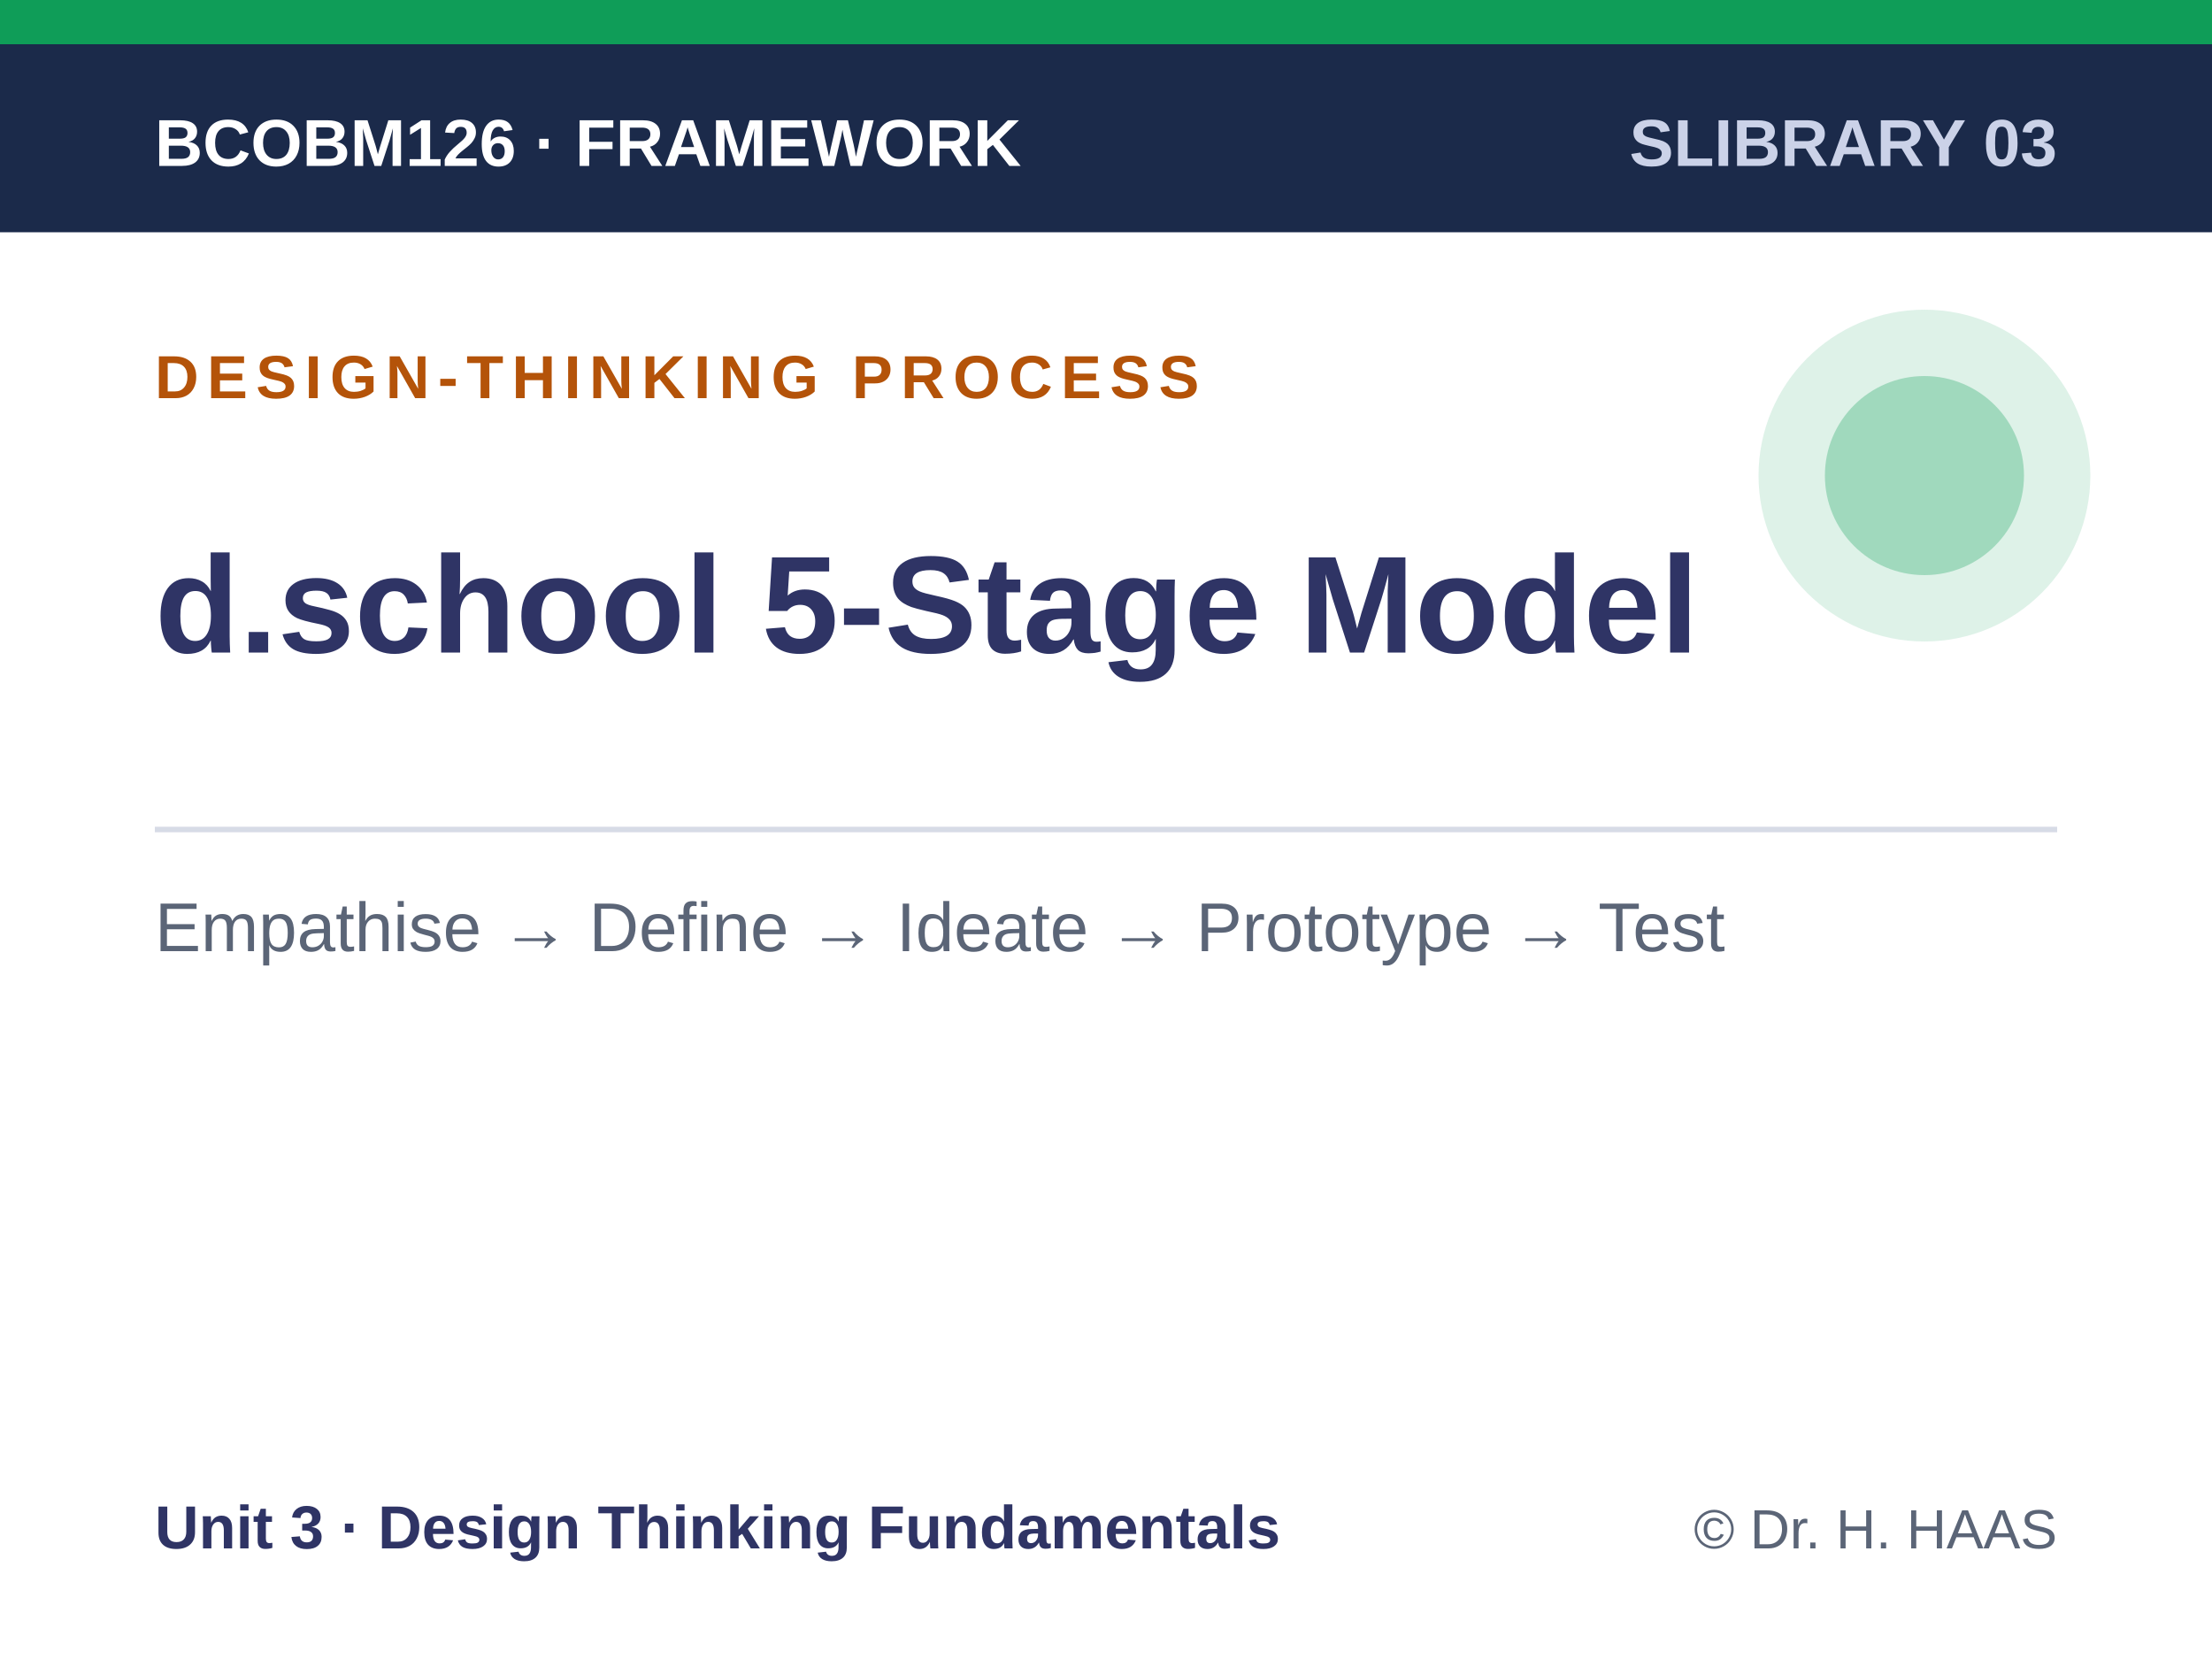
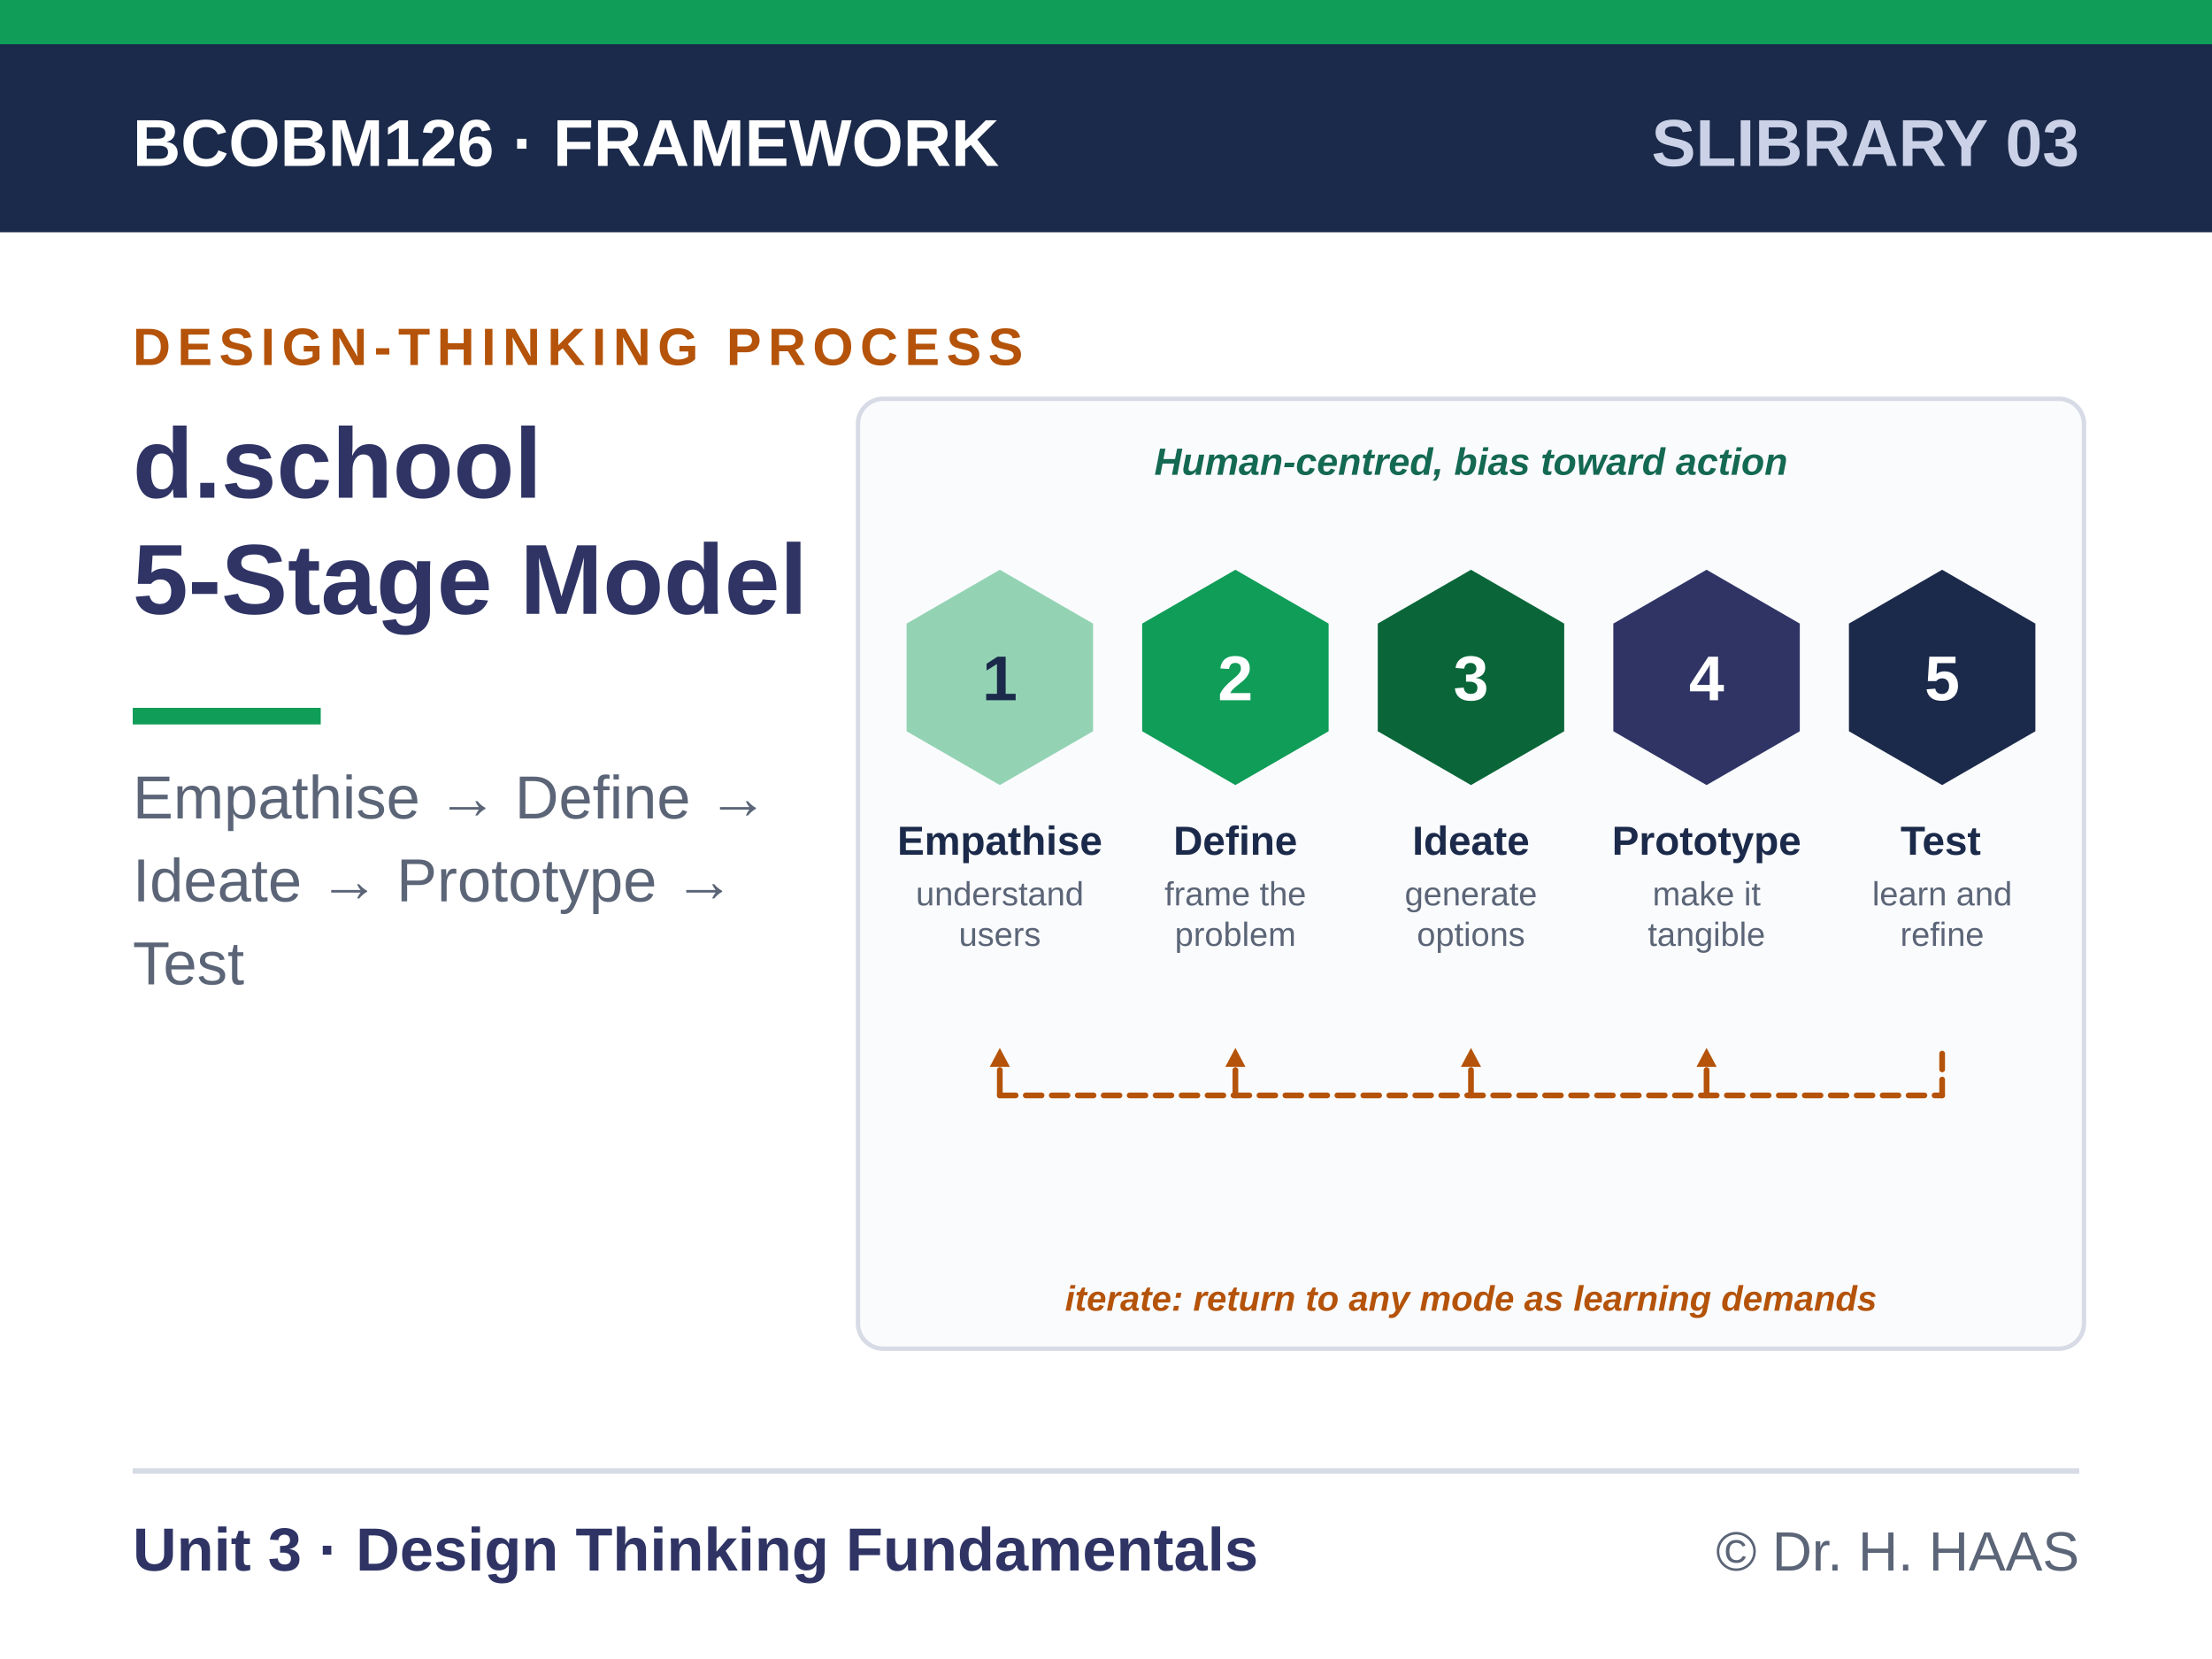
<svg xmlns="http://www.w3.org/2000/svg" viewBox="0 0 400 300" width="400" height="300" role="img" aria-label="d.school 5-Stage Model framework thumbnail">
  <rect width="400" height="300" fill="#ffffff" />
  <rect width="400" height="8" fill="#0f9d58" />
  <rect x="0" y="8" width="400" height="34" fill="#1B2A4A" />
-   <text x="28" y="30" font-family="Arial, Helvetica, sans-serif" font-size="12" font-weight="700" fill="#ffffff">BCOBM126 · FRAMEWORK</text>
-   <text x="372" y="30" text-anchor="end" font-family="Arial, Helvetica, sans-serif" font-size="12" font-weight="700" fill="#cbd2e8">SLIBRARY 03</text>
-   <circle cx="348" cy="86" r="30" fill="#0f9d58" opacity="0.14" />
-   <circle cx="348" cy="86" r="18" fill="#0f9d58" opacity="0.30" />
-   <text x="28" y="72" font-family="Arial, Helvetica, sans-serif" font-size="11" font-weight="700" letter-spacing="1.5" fill="#B45309">DESIGN-THINKING PROCESS</text>
-   <text x="28" y="118" font-family="Arial, Helvetica, sans-serif" font-size="25" font-weight="700" fill="#2F3465">
-     <tspan x="28" dy="0">d.school 5-Stage Model</tspan>
-   </text>
-   <line x1="28" y1="150" x2="372" y2="150" stroke="#d7dbe6" stroke-width="1" />
-   <text x="28" y="172" font-family="Arial, Helvetica, sans-serif" font-size="12.5" fill="#5b6577">Empathise → Define → Ideate → Prototype → Test</text>
-   <text x="28" y="280" font-family="Arial, Helvetica, sans-serif" font-size="11" font-weight="700" fill="#2F3465">Unit 3 · Design Thinking Fundamentals</text>
-   <text x="372" y="280" text-anchor="end" font-family="Arial, Helvetica, sans-serif" font-size="10" fill="#5b6577">© Dr. H. HAAS</text>
+   <text x="24" y="30" font-family="Arial, Helvetica, sans-serif" font-size="12" font-weight="700" fill="#ffffff">BCOBM126 · FRAMEWORK</text>
+   <text x="376" y="30" text-anchor="end" font-family="Arial, Helvetica, sans-serif" font-size="12" font-weight="700" fill="#cbd2e8">SLIBRARY 03</text>
+   <text x="24" y="66" font-family="Arial, Helvetica, sans-serif" font-size="9.5" font-weight="700" letter-spacing="1.2" fill="#B45309">DESIGN-THINKING PROCESS</text>
+   <text x="24" y="90" font-family="Arial, Helvetica, sans-serif" font-size="18" font-weight="700" fill="#2F3465">d.school</text>
+   <text x="24" y="111" font-family="Arial, Helvetica, sans-serif" font-size="18" font-weight="700" fill="#2F3465">5-Stage Model</text>
+   <rect x="24" y="128" width="34" height="3" fill="#0f9d58" />
+   <text x="24" y="148" font-family="Arial, Helvetica, sans-serif" font-size="11" fill="#5b6577">Empathise → Define →</text>
+   <text x="24" y="163" font-family="Arial, Helvetica, sans-serif" font-size="11" fill="#5b6577">Ideate → Prototype →</text>
+   <text x="24" y="178" font-family="Arial, Helvetica, sans-serif" font-size="11" fill="#5b6577">Test</text>
+   <svg x="154.0" y="58.0" width="224.0" height="200.0" preserveAspectRatio="xMidYMid meet" version="1.1" viewBox="0 0 195.6 152">
+     <path transform="matrix(1,0,0,-1,1,151)" d="M4 0H189.6C191.811 0 193.6 1.789 193.6 4V146C193.6 148.211 191.811 150 189.6 150H4C1.789 150 0 148.211 0 146V4C0 1.789 1.789 0 4 0Z" fill="#fafbfd" fill-rule="evenodd" />
+     <path transform="matrix(1,0,0,-1,1,151)" stroke-width=".7" stroke-linecap="butt" stroke-miterlimit="10" stroke-linejoin="miter" fill="none" stroke="#d7dbe6" d="M4 0H189.6C191.811 0 193.6 1.789 193.6 4V146C193.6 148.211 191.811 150 189.6 150H4C1.789 150 0 148.211 0 146V4C0 1.789 1.789 0 4 0Z" />
+     <path transform="matrix(1,0,0,-1,1,151)" d="M22.4 123 7.678 114.5V97.5L22.4 89 37.122 97.5V114.5Z" fill="#93d3b4" fill-rule="evenodd" />
+     <text fill="#1b2a4a" xml:space="preserve" transform="matrix(1 0 -0 1 1 151)" font-size="10" font-family="Arial, Helvetica, sans-serif" font-weight="bold">
+       <tspan y="-102.4" x="19.62">1</tspan>
+     </text>
+     <text fill="#1b2a4a" xml:space="preserve" transform="matrix(1 0 -0 1 1 151)" font-size="6.4" font-family="Arial, Helvetica, sans-serif" font-weight="bold">
+       <tspan y="-78" x="6.218 10.486 16.176 20.086 23.645 25.776 29.686 31.466 35.024">Empathise</tspan>
+     </text>
+     <text fill="#5b6577" xml:space="preserve" transform="matrix(1 0 -0 1 1 151)" font-size="5.3" font-family="Arial, Helvetica, sans-serif">
+       <tspan y="-70" x="9.142 12.089 15.036 17.982 20.929 22.694 25.344 26.818 29.764 32.711">understand</tspan>
+     </text>
+     <text fill="#5b6577" xml:space="preserve" transform="matrix(1 0 -0 1 1 151)" font-size="5.3" font-family="Arial, Helvetica, sans-serif">
+       <tspan y="-63.6" x="15.921 18.868 21.518 24.464 26.229">users</tspan>
+     </text>
+     <path transform="matrix(1,0,0,-1,1,151)" d="M59.6 123 44.878 114.5V97.5L59.6 89 74.322 97.5V114.5Z" fill="#0f9d58" fill-rule="evenodd" />
+     <text fill="#ffffff" xml:space="preserve" transform="matrix(1 0 -0 1 1 151)" font-size="10" font-family="Arial, Helvetica, sans-serif" font-weight="bold">
+       <tspan y="-102.4" x="56.82">2</tspan>
+     </text>
+     <text fill="#1b2a4a" xml:space="preserve" transform="matrix(1 0 -0 1 1 151)" font-size="6.4" font-family="Arial, Helvetica, sans-serif" font-weight="bold">
+       <tspan y="-78" x="49.821 54.442 58 60.131 61.91 65.821">Define</tspan>
+     </text>
+     <text fill="#5b6577" xml:space="preserve" transform="matrix(1 0 -0 1 1 151)" font-size="5.3" font-family="Arial, Helvetica, sans-serif">
+       <tspan y="-70" x="48.406 49.88 51.645 54.592 59.006 61.953 63.427 64.9 67.847">frame the</tspan>
+     </text>
+     <text fill="#5b6577" xml:space="preserve" transform="matrix(1 0 -0 1 1 151)" font-size="5.3" font-family="Arial, Helvetica, sans-serif">
+       <tspan y="-63.6" x="50.028 52.975 54.74 57.687 60.633 61.81 64.757">problem</tspan>
+     </text>
+     <path transform="matrix(1,0,0,-1,1,151)" d="M96.8 123 82.078 114.5V97.5L96.8 89 111.522 97.5V114.5Z" fill="#0a6639" fill-rule="evenodd" />
+     <text fill="#ffffff" xml:space="preserve" transform="matrix(1 0 -0 1 1 151)" font-size="10" font-family="Arial, Helvetica, sans-serif" font-weight="bold">
+       <tspan y="-102.4" x="94.02">3</tspan>
+     </text>
+     <text fill="#1b2a4a" xml:space="preserve" transform="matrix(1 0 -0 1 1 151)" font-size="6.4" font-family="Arial, Helvetica, sans-serif" font-weight="bold">
+       <tspan y="-78" x="87.552 89.331 93.242 96.8 100.358 102.49">Ideate</tspan>
+     </text>
+     <text fill="#5b6577" xml:space="preserve" transform="matrix(1 0 -0 1 1 151)" font-size="5.3" font-family="Arial, Helvetica, sans-serif">
+       <tspan y="-70" x="86.34 89.287 92.234 95.181 98.128 99.893 102.839 104.313">generate</tspan>
+     </text>
+     <text fill="#5b6577" xml:space="preserve" transform="matrix(1 0 -0 1 1 151)" font-size="5.3" font-family="Arial, Helvetica, sans-serif">
+       <tspan y="-63.6" x="88.256 91.203 94.15 95.623 96.8 99.747 102.694">options</tspan>
+     </text>
+     <path transform="matrix(1,0,0,-1,1,151)" d="M134 123 119.278 114.5V97.5L134 89 148.722 97.5V114.5Z" fill="#2f3465" fill-rule="evenodd" />
+     <text fill="#ffffff" xml:space="preserve" transform="matrix(1 0 -0 1 1 151)" font-size="10" font-family="Arial, Helvetica, sans-serif" font-weight="bold">
+       <tspan y="-102.4" x="131.22">4</tspan>
+     </text>
+     <text fill="#1b2a4a" xml:space="preserve" transform="matrix(1 0 -0 1 1 151)" font-size="6.4" font-family="Arial, Helvetica, sans-serif" font-weight="bold">
+       <tspan y="-78" x="119.066 123.334 125.824 129.734 131.866 135.776 137.907 141.466 145.376">Prototype</tspan>
+     </text>
+     <text fill="#5b6577" xml:space="preserve" transform="matrix(1 0 -0 1 1 151)" font-size="5.3" font-family="Arial, Helvetica, sans-serif">
+       <tspan y="-70" x="125.459 129.874 132.821 135.471 138.418 139.891 141.068">make it</tspan>
+     </text>
+     <text fill="#5b6577" xml:space="preserve" transform="matrix(1 0 -0 1 1 151)" font-size="5.3" font-family="Arial, Helvetica, sans-serif">
+       <tspan y="-63.6" x="124.72 126.193 129.14 132.087 135.034 136.21 139.157 140.334">tangible</tspan>
+     </text>
+     <path transform="matrix(1,0,0,-1,1,151)" d="M171.2 123 156.478 114.5V97.5L171.2 89 185.922 97.5V114.5Z" fill="#1b2a4a" fill-rule="evenodd" />
+     <text fill="#ffffff" xml:space="preserve" transform="matrix(1 0 -0 1 1 151)" font-size="10" font-family="Arial, Helvetica, sans-serif" font-weight="bold">
+       <tspan y="-102.4" x="168.42">5</tspan>
+     </text>
+     <text fill="#1b2a4a" xml:space="preserve" transform="matrix(1 0 -0 1 1 151)" font-size="6.4" font-family="Arial, Helvetica, sans-serif" font-weight="bold">
+       <tspan y="-78" x="164.621 168.531 172.09 175.648">Test</tspan>
+     </text>
+     <text fill="#5b6577" xml:space="preserve" transform="matrix(1 0 -0 1 1 151)" font-size="5.3" font-family="Arial, Helvetica, sans-serif">
+       <tspan y="-70" x="160.152 161.329 164.276 167.222 168.987 171.934 173.407 176.354 179.301">learn and</tspan>
+     </text>
+     <text fill="#5b6577" xml:space="preserve" transform="matrix(1 0 -0 1 1 151)" font-size="5.3" font-family="Arial, Helvetica, sans-serif">
+       <tspan y="-63.6" x="164.572 166.337 169.284 170.757 171.934 174.881">refine</tspan>
+     </text>
+     <text fill="#146952" xml:space="preserve" transform="matrix(1 0 -0 1 1 151)" font-size="6" font-family="Arial, Helvetica, sans-serif" font-weight="bold" font-style="italic">
+       <tspan y="-138" x="46.79 51.122 54.788 60.122 63.458 67.124 69.122 72.458 75.794 79.46 81.458 83.792 87.128 90.794 92.462 94.13 97.796 99.464 102.8 106.136 107.804 109.802 113.468 118.136 121.472 123.806 127.472 129.14 132.476 135.812 137.81 139.478 143.144">Human-centred, bias toward action</tspan>
+     </text>
+     <path transform="matrix(1,0,0,-1,1,151)" stroke-width=".9" stroke-linecap="round" stroke-dasharray="2.5,1.6" stroke-miterlimit="10" stroke-linejoin="miter" fill="none" stroke="#b45309" d="M22.4 40H171.2" />
+     <path transform="matrix(1,0,0,-1,1,151)" stroke-width=".9" stroke-linecap="round" stroke-dasharray="2.5,1.6" stroke-miterlimit="10" stroke-linejoin="miter" fill="none" stroke="#b45309" d="M171.2 40V48" />
+     <path transform="matrix(1,0,0,-1,1,151)" stroke-width=".9" stroke-linecap="round" stroke-miterlimit="10" stroke-linejoin="miter" fill="none" stroke="#b45309" d="M22.4 40V44" />
+     <path transform="matrix(1,0,0,-1,1,151)" d="M22.4 47.5 20.804 44.498H23.996Z" fill="#b45309" fill-rule="evenodd" />
+     <path transform="matrix(1,0,0,-1,1,151)" stroke-width=".9" stroke-linecap="round" stroke-miterlimit="10" stroke-linejoin="miter" fill="none" stroke="#b45309" d="M59.6 40V44" />
+     <path transform="matrix(1,0,0,-1,1,151)" d="M59.6 47.5 58.004 44.498H61.196Z" fill="#b45309" fill-rule="evenodd" />
+     <path transform="matrix(1,0,0,-1,1,151)" stroke-width=".9" stroke-linecap="round" stroke-miterlimit="10" stroke-linejoin="miter" fill="none" stroke="#b45309" d="M96.8 40V44" />
+     <path transform="matrix(1,0,0,-1,1,151)" d="M96.8 47.5 95.204 44.498H98.396Z" fill="#b45309" fill-rule="evenodd" />
+     <path transform="matrix(1,0,0,-1,1,151)" stroke-width=".9" stroke-linecap="round" stroke-miterlimit="10" stroke-linejoin="miter" fill="none" stroke="#b45309" d="M134 40V44" />
+     <path transform="matrix(1,0,0,-1,1,151)" d="M134 47.5 132.404 44.498H135.596Z" fill="#b45309" fill-rule="evenodd" />
+     <text fill="#b45309" xml:space="preserve" transform="matrix(1 0 -0 1 1 151)" font-size="5.6" font-family="Arial, Helvetica, sans-serif" font-weight="bold" font-style="italic">
+       <tspan y="-6" x="32.694 34.251 36.116 39.229 41.408 44.521 46.386 49.5 51.364 52.921 55.1 58.213 60.078 63.5 65.678 69.1 70.656 72.521 75.943 77.5 80.613 84.035 87.148 88.705 93.684 97.105 100.527 103.64 105.197 108.311 111.424 112.981 114.538 117.652 120.765 122.944 126.365 127.922 131.344 134.765 136.322 139.744 142.857 147.836 150.949 154.371 157.792">iterate: return to any mode as learning demands</tspan>
+     </text>
+   </svg>
+   <line x1="24" y1="266" x2="376" y2="266" stroke="#d7dbe6" stroke-width="1" />
+   <text x="24" y="284" font-family="Arial, Helvetica, sans-serif" font-size="11" font-weight="700" fill="#2F3465">Unit 3 · Design Thinking Fundamentals</text>
+   <text x="376" y="284" text-anchor="end" font-family="Arial, Helvetica, sans-serif" font-size="10" fill="#5b6577">© Dr. H. HAAS</text>
</svg>
